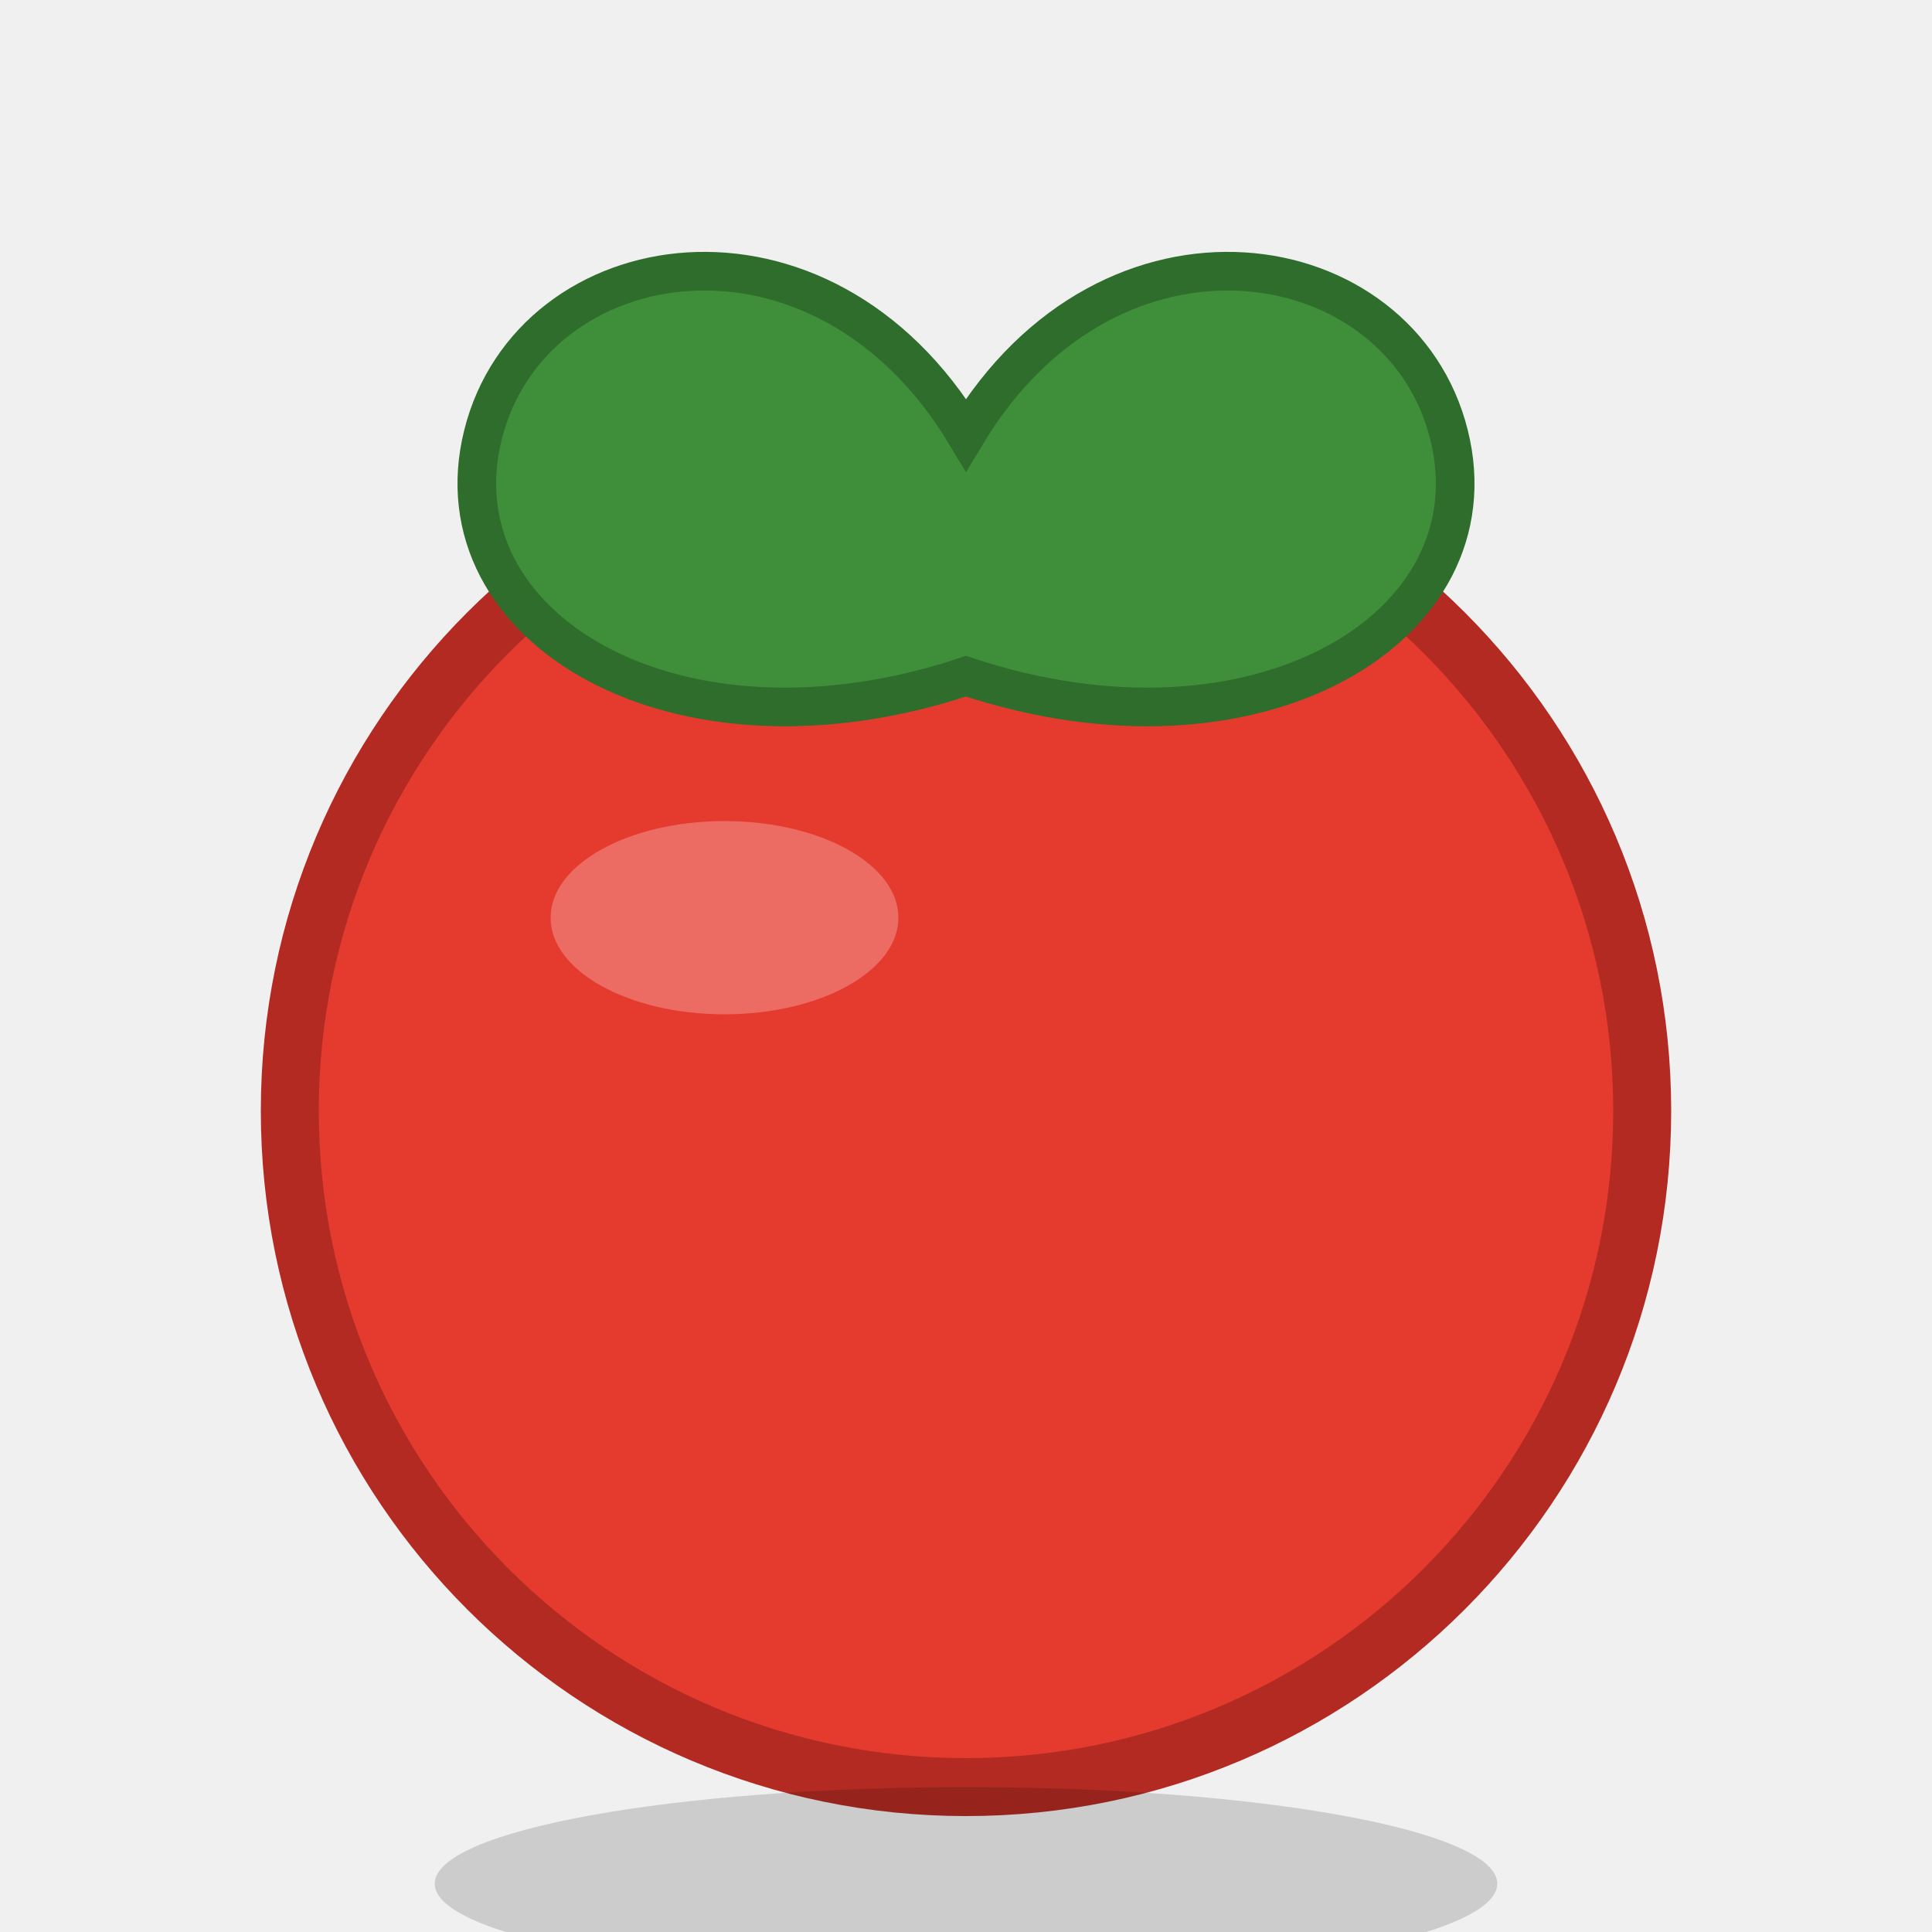
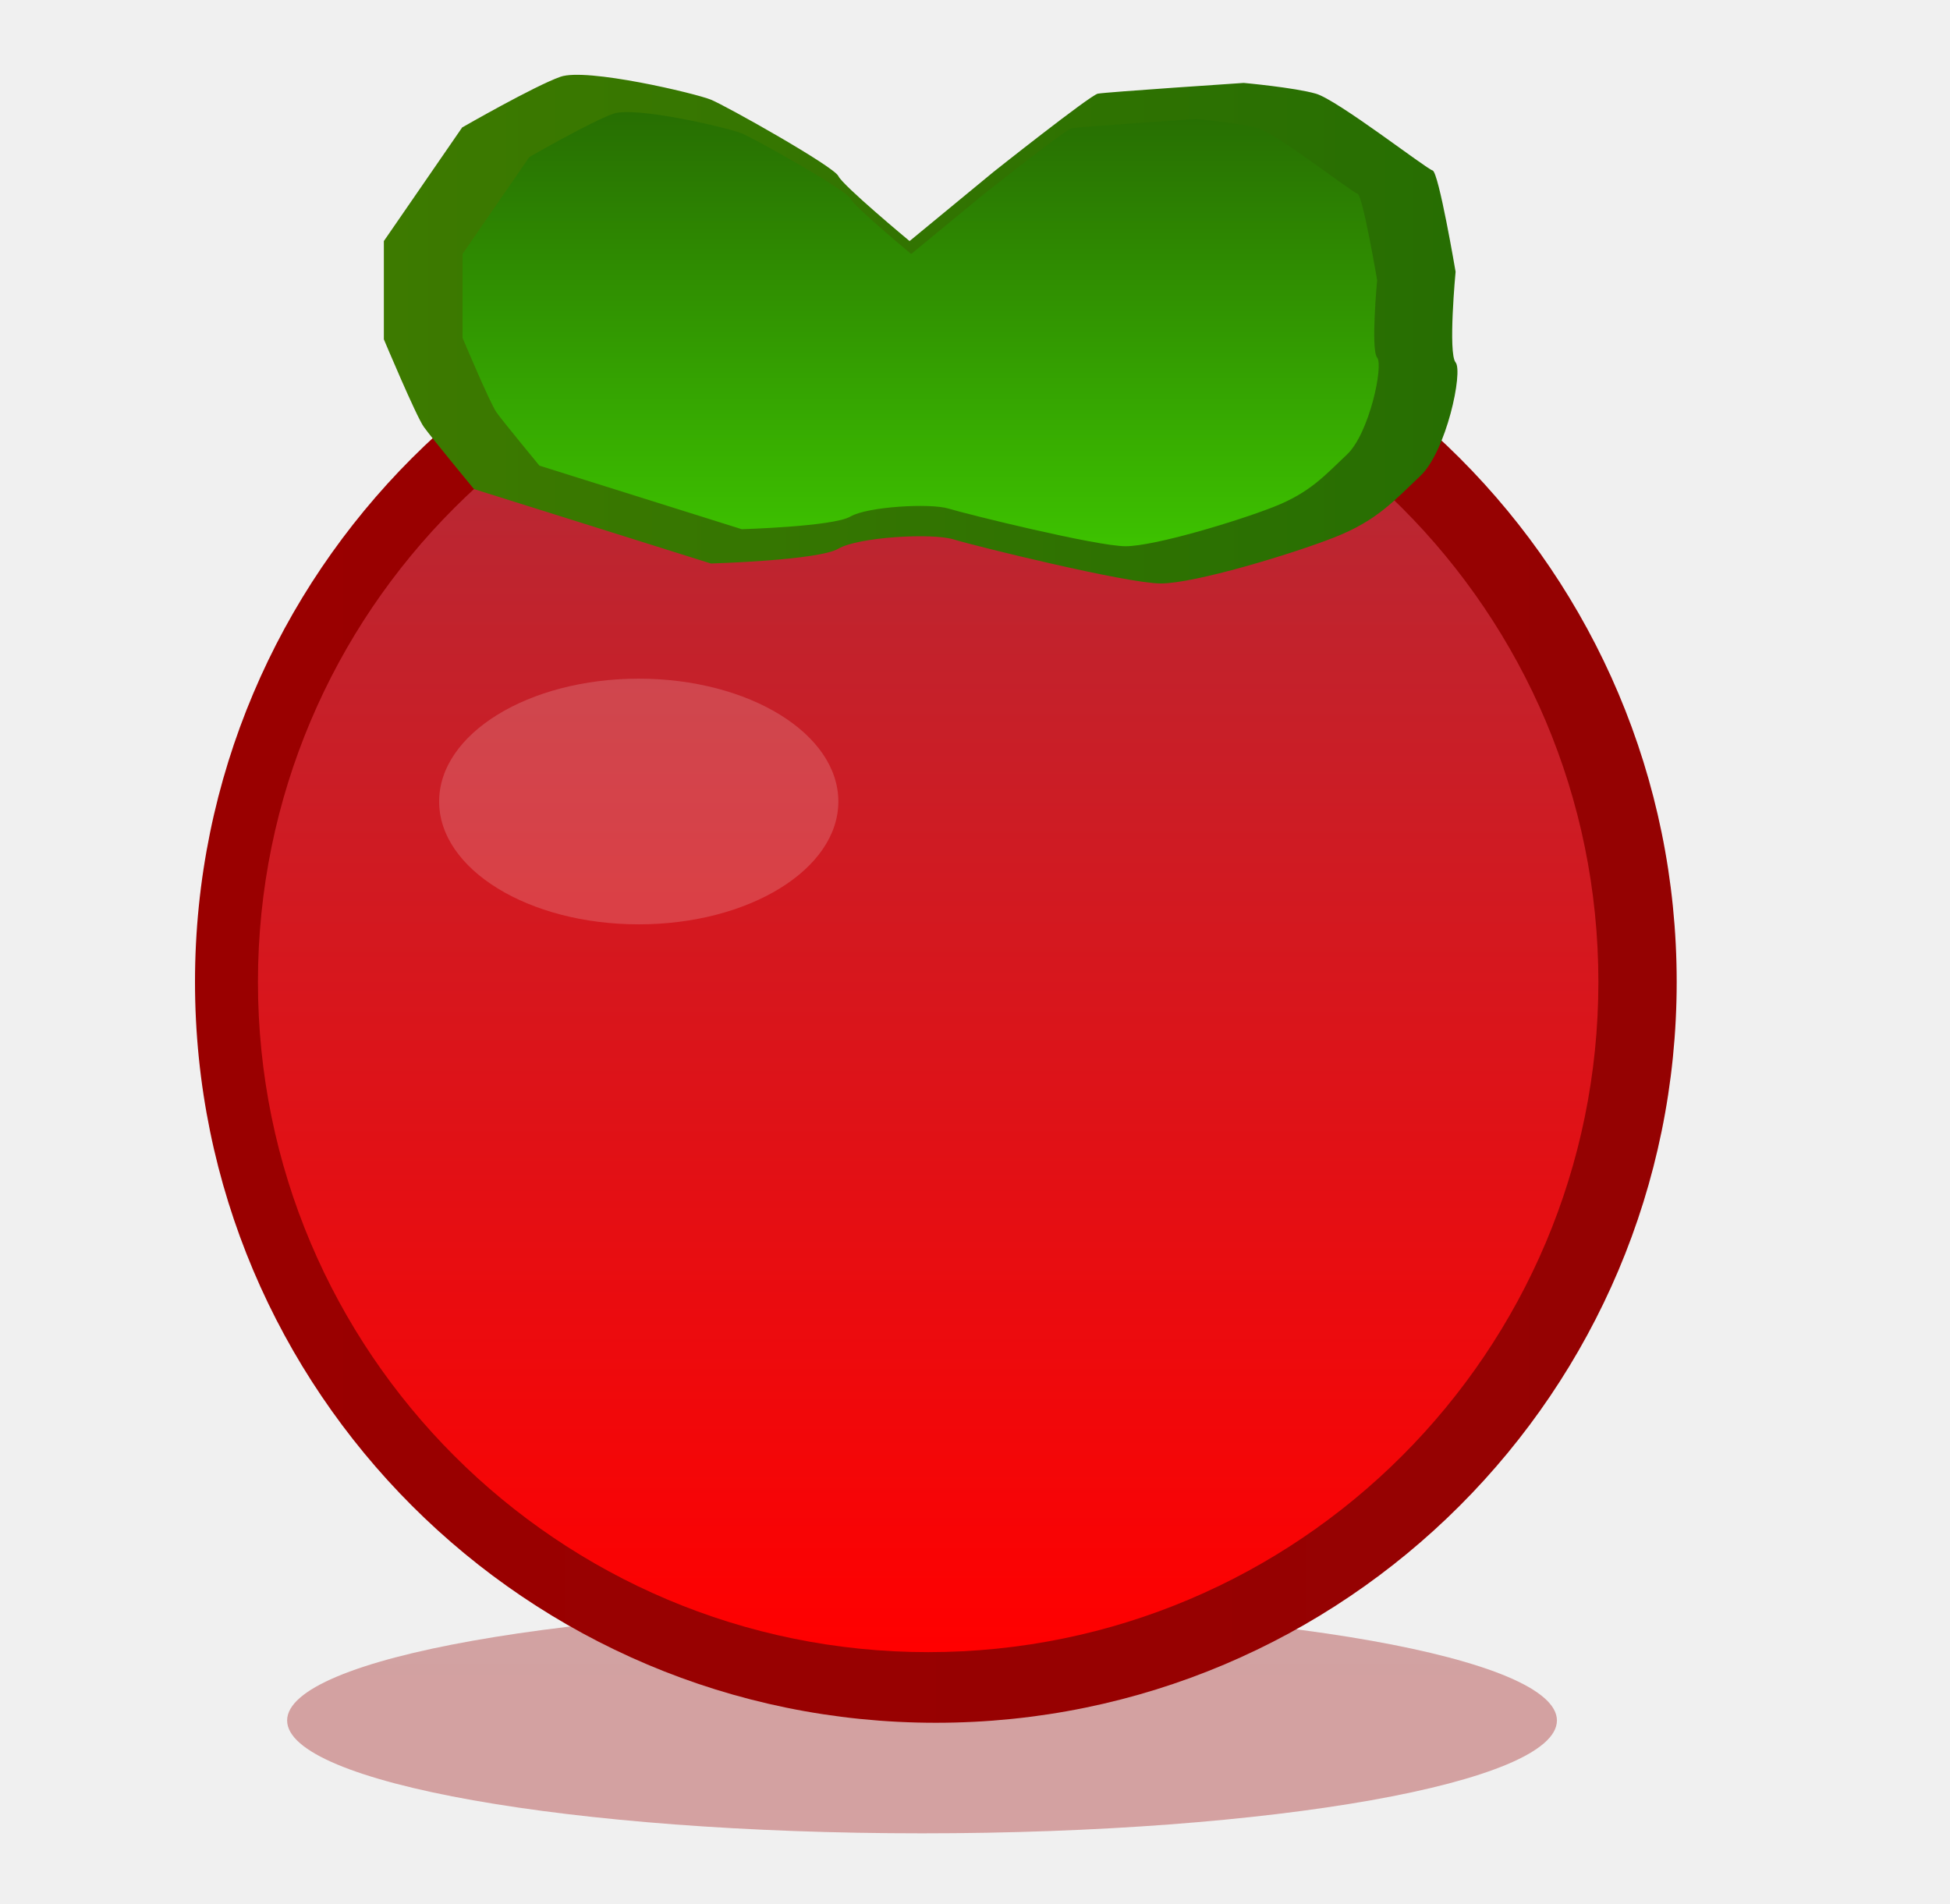
- <svg xmlns="http://www.w3.org/2000/svg" width="200" height="200" viewBox="0 0 200 200">
-   <circle cx="100" cy="115" r="70" fill="#E53B2F" stroke="#B22A21" stroke-width="6" />
-   <ellipse cx="75" cy="95" rx="18" ry="10" fill="white" opacity="0.25" />
-   <path d="M100 45            C85 20, 55 25, 50 45            C45 65, 70 80, 100 70            C130 80, 155 65, 150 45            C145 25, 115 20, 100 45Z" fill="#3F8F3A" stroke="#2F6D2C" stroke-width="4" />
-   <ellipse cx="100" cy="195" rx="55" ry="10" fill="black" opacity="0.15" />
+ <svg xmlns="http://www.w3.org/2000/svg" xmlns:xlink="http://www.w3.org/1999/xlink" id="Pomodoro_Timer" data-name="Pomodoro Timer" viewBox="0 0 1270 1240">
+   <defs>
+     <linearGradient id="linear-gradient" x1="600.5" y1="1194" x2="600.5" y2="1047" gradientUnits="userSpaceOnUse">
+       <stop offset="0" stop-color="#9a0000" />
+       <stop offset="1" stop-color="#950202" />
+     </linearGradient>
+     <linearGradient id="linear-gradient-2" x1="127" y1="639.5" x2="1092" y2="639.5" xlink:href="#linear-gradient" />
+     <linearGradient id="linear-gradient-3" x1="604.5" y1="1076" x2="604.5" y2="203" gradientUnits="userSpaceOnUse">
+       <stop offset="0" stop-color="red" />
+       <stop offset="1" stop-color="#af2d3a" />
+     </linearGradient>
+     <linearGradient id="linear-gradient-4" x1="250" y1="214.36" x2="949.21" y2="214.36" gradientUnits="userSpaceOnUse">
+       <stop offset="0" stop-color="#3d7a00" />
+       <stop offset="1" stop-color="#276e02" />
+     </linearGradient>
+     <linearGradient id="linear-gradient-5" x1="599.61" y1="355.72" x2="599.61" y2="73" gradientUnits="userSpaceOnUse">
+       <stop offset="0" stop-color="#3dc200" />
+       <stop offset="1" stop-color="#276e02" />
+     </linearGradient>
+   </defs>
+   <ellipse cx="600.5" cy="1120.5" rx="413.5" ry="73.5" style="fill: url(#linear-gradient); opacity: .33;" />
+   <circle cx="609.5" cy="639.5" r="482.5" style="fill: url(#linear-gradient-2);" />
+   <circle cx="604.5" cy="639.5" r="436.5" style="fill: url(#linear-gradient-3);" />
+   <ellipse cx="416" cy="522" rx="130" ry="80" style="fill: #fff; opacity: .17;" />
+   <path d="M463,367l-154.32-48.47s-27.68-33.53-32.68-40.53-26-57-26-57v-64l51-74s47-27,64-33,88,10.82,98,14.91,80,43.42,83,49.75,46.39,42.34,46.39,42.34l54.61-45s63-50,68-51,95-7,95-7c0,0,33,3,47,7s72,49,76,50,15,66,15,66c0,0-5,53.02,0,59.01s-6,57.99-23,73.99-28,29-56,40-91,30-113,30-121-24.41-135-28.71-62-1.57-75,6.07-83,9.64-83,9.64Z" style="fill: url(#linear-gradient-4);" />
+   <path d="M483.02,344.63l-131.7-41.37s-23.62-28.61-27.89-34.59-22.19-48.64-22.19-48.64v-54.62l43.52-63.15s40.11-23.04,54.62-28.16c14.51-5.12,75.1,9.24,83.64,12.73s68.27,37.05,70.83,42.46,39.59,36.13,39.59,36.13l46.6-38.4s53.77-42.67,58.03-43.52,81.07-5.97,81.07-5.97c0,0,28.16,2.56,40.11,5.97s61.45,41.82,64.86,42.67,12.8,56.33,12.8,56.33c0,0-4.27,45.25,0,50.36s-5.12,49.49-19.63,63.14c-14.51,13.65-23.9,24.75-47.79,34.14-23.9,9.39-77.66,25.6-96.44,25.6s-103.26-20.84-115.21-24.5c-11.95-3.66-52.91-1.34-64.01,5.18s-70.83,8.23-70.83,8.23Z" style="fill: url(#linear-gradient-5);" />
</svg>
